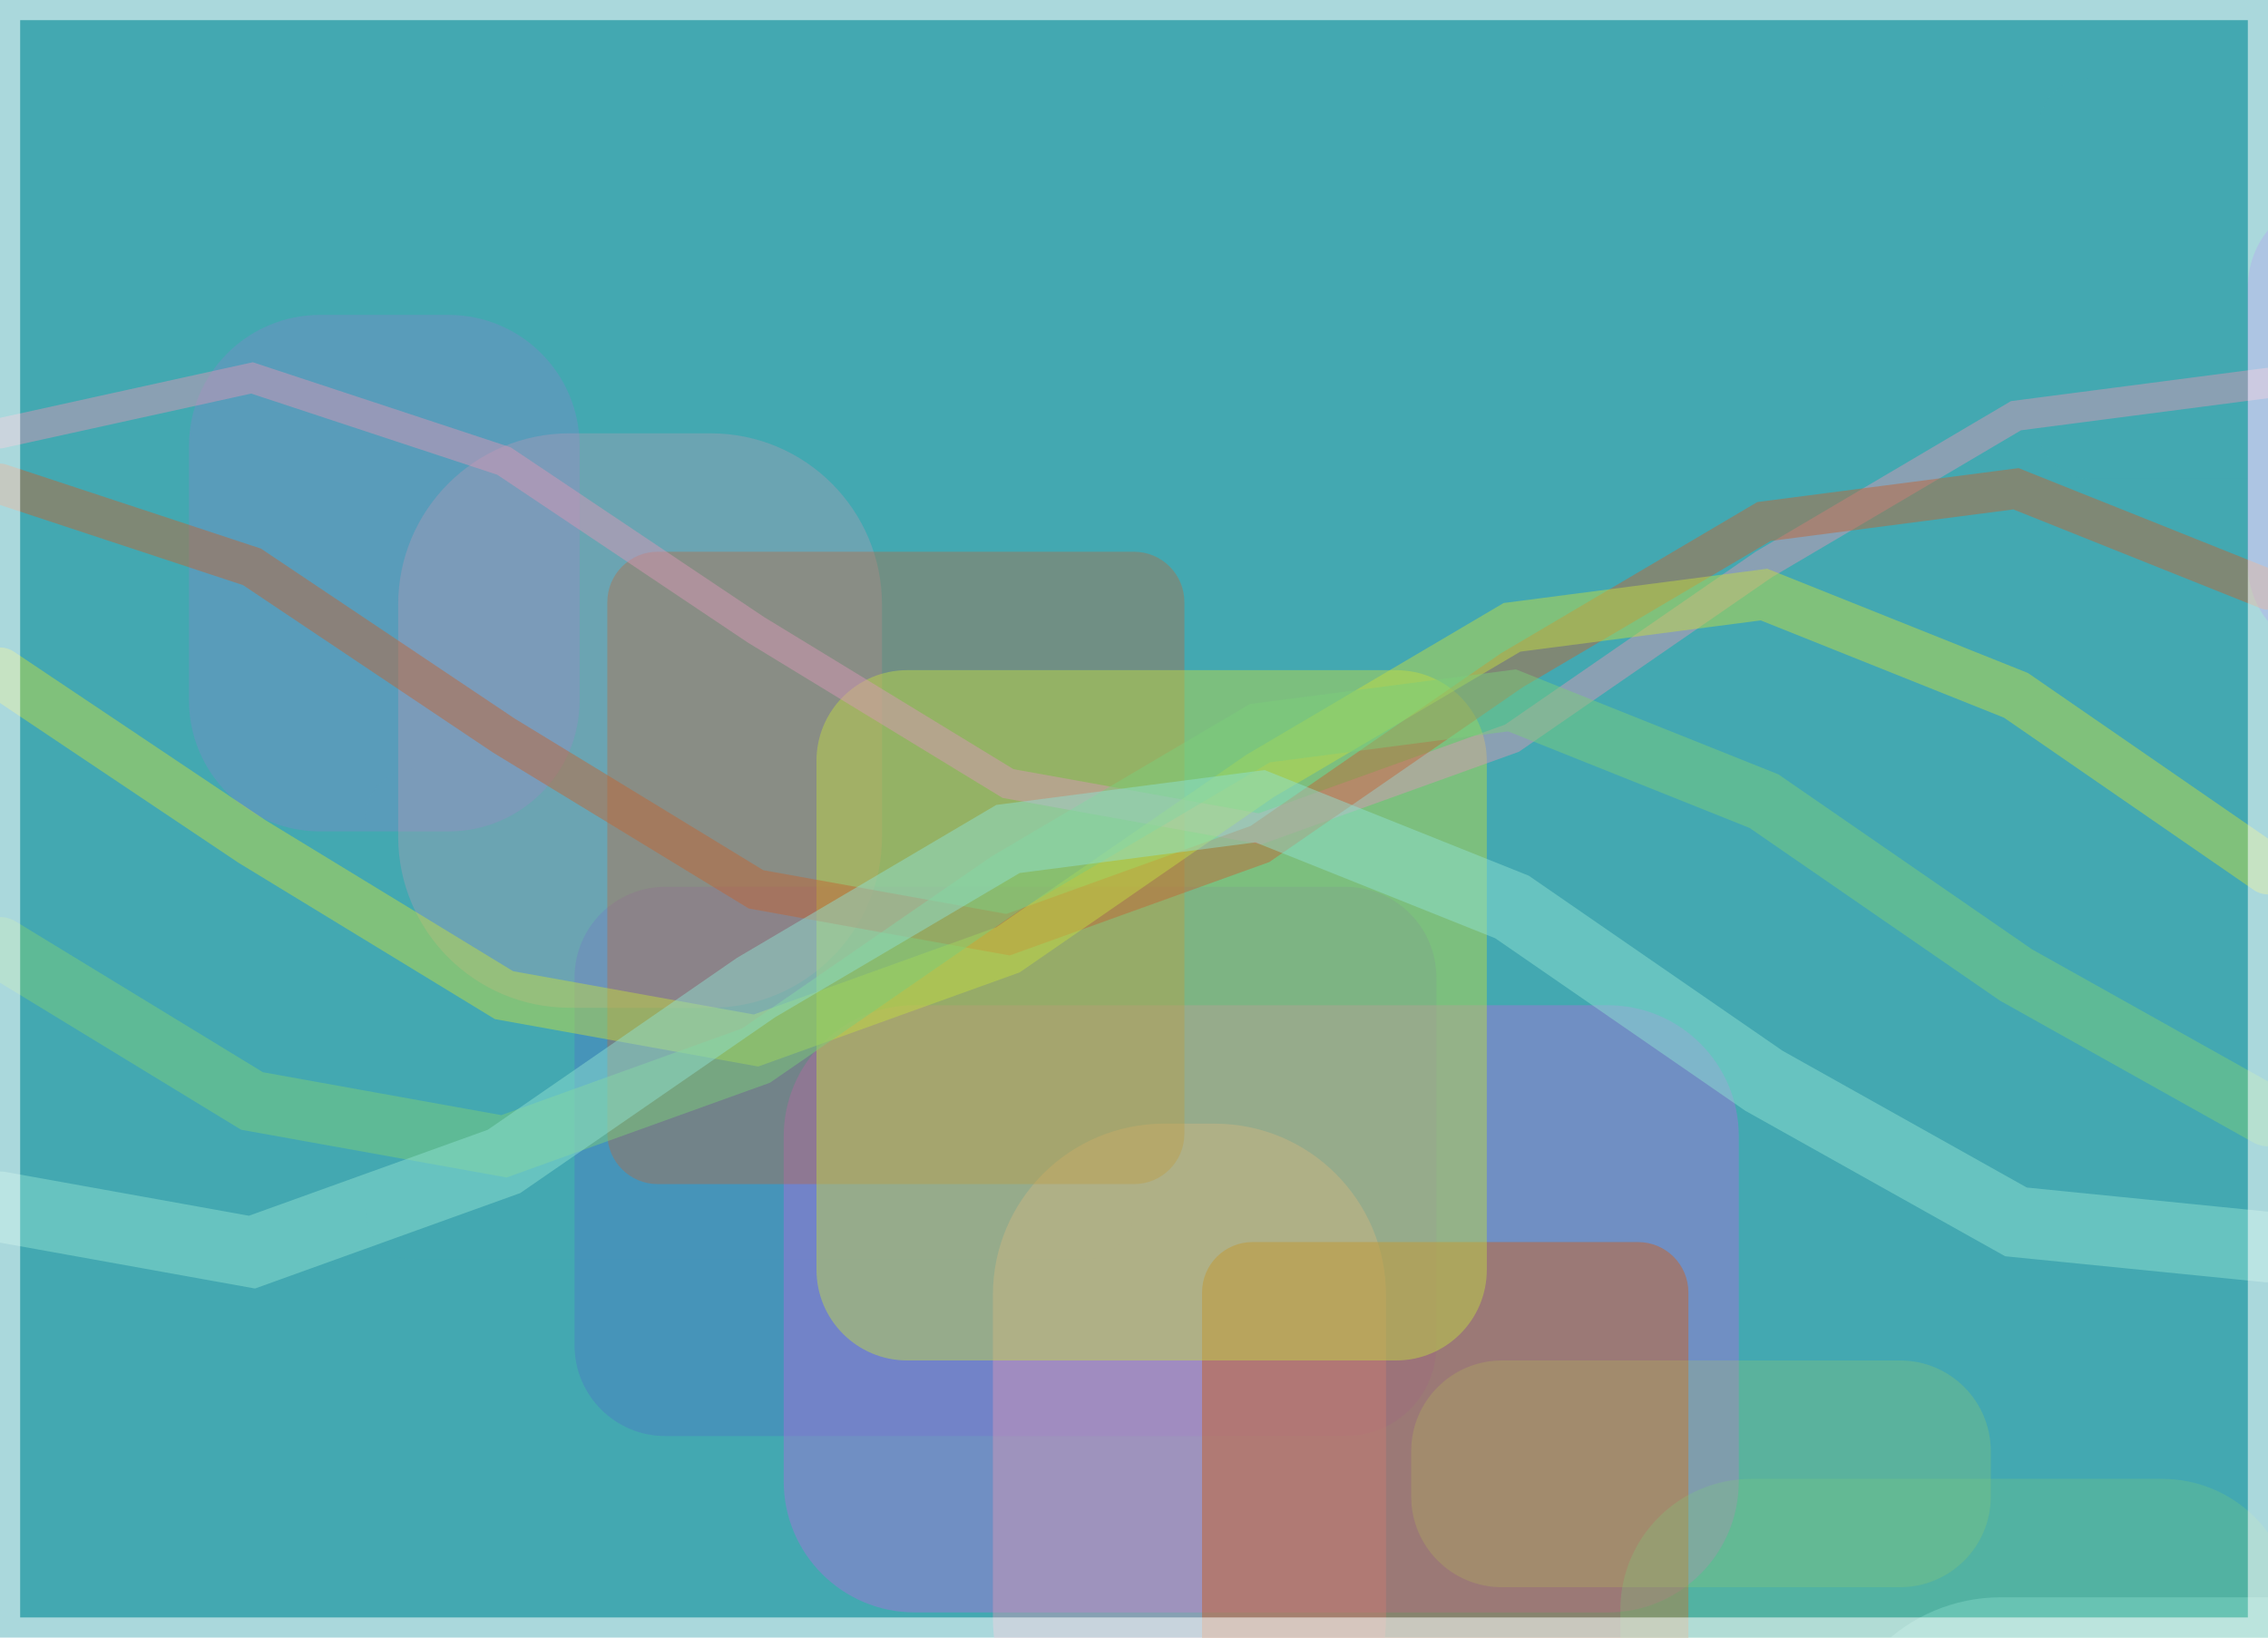
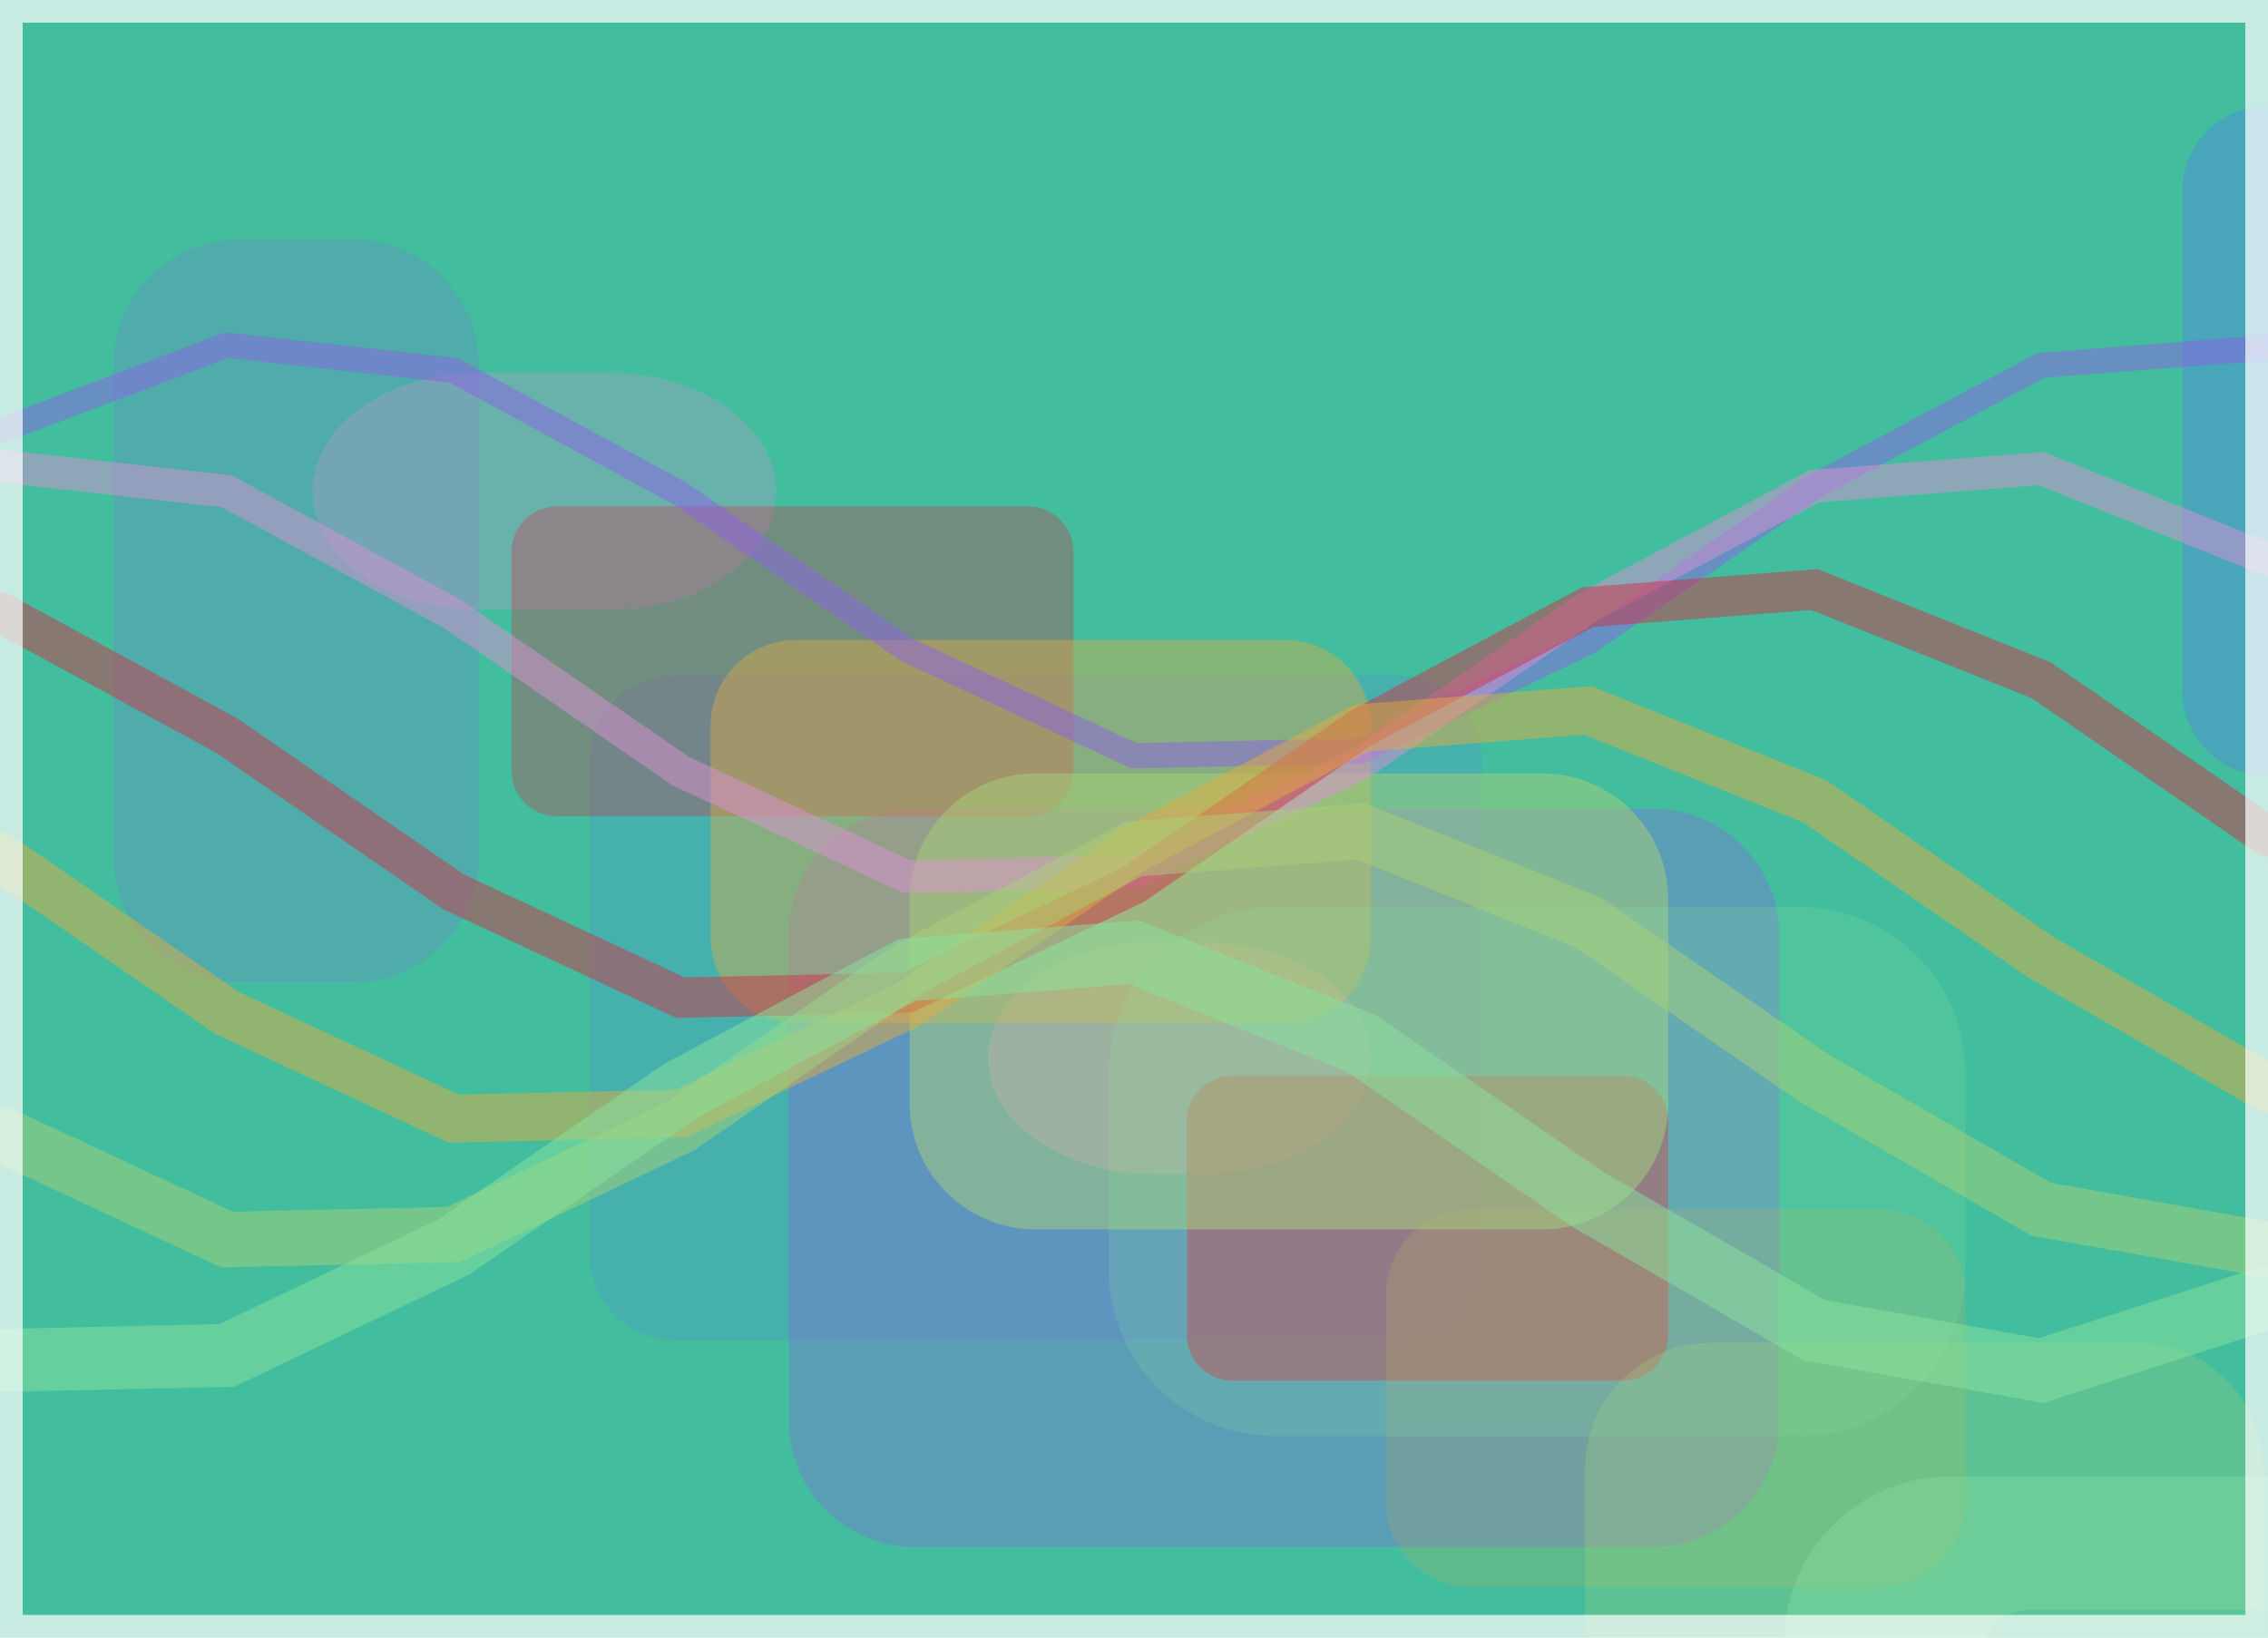
<svg xmlns="http://www.w3.org/2000/svg" viewBox="0 0 900 650" role="img" aria-label="Coral Sky Garden abstract painting">
-   <rect width="900" height="650" fill="hsl(185, 45%, 48%)" />
-   <rect x="145" y="305" width="305" height="195" rx="20" fill="hsl(185, 45%, 48%)" opacity="0.18" />
-   <rect x="228" y="352" width="342" height="218" rx="36" fill="hsl(234, 57%, 56%)" opacity="0.27" />
-   <rect x="311" y="399" width="379" height="241" rx="52" fill="hsl(283, 69%, 64%)" opacity="0.36" />
-   <rect x="394" y="446" width="156" height="264" rx="68" fill="hsl(332, 45%, 72%)" opacity="0.45" />
-   <rect x="477" y="493" width="193" height="287" rx="20" fill="hsl(21, 57%, 48%)" opacity="0.54" />
-   <rect x="560" y="540" width="230" height="90" rx="36" fill="hsl(70, 69%, 56%)" opacity="0.18" />
-   <rect x="643" y="587" width="267" height="113" rx="52" fill="hsl(119, 45%, 64%)" opacity="0.27" />
-   <rect x="726" y="634" width="304" height="136" rx="68" fill="hsl(168, 57%, 72%)" opacity="0.36" />
-   <rect x="809" y="31" width="341" height="159" rx="20" fill="hsl(185, 45%, 48%)" opacity="0.45" />
-   <rect x="892" y="78" width="378" height="182" rx="36" fill="hsl(234, 57%, 56%)" opacity="0.54" />
-   <rect x="75" y="125" width="155" height="205" rx="52" fill="hsl(283, 69%, 64%)" opacity="0.18" />
-   <rect x="158" y="172" width="192" height="228" rx="68" fill="hsl(332, 45%, 72%)" opacity="0.27" />
-   <rect x="241" y="219" width="229" height="251" rx="20" fill="hsl(21, 57%, 48%)" opacity="0.36" />
-   <rect x="324" y="266" width="266" height="274" rx="36" fill="hsl(70, 69%, 56%)" opacity="0.45" />
-   <polyline points="0,172 100,150 200,183 300,250 400,311 500,329 600,293 700,224 800,165 900,152" fill="none" stroke="hsl(332, 45%, 72%)" stroke-width="12" opacity="0.48" stroke-linecap="round" />
-   <polyline points="0,192 100,225 200,292 300,353 400,371 500,335 600,266 700,207 800,194 900,234" fill="none" stroke="hsl(21, 57%, 48%)" stroke-width="16" opacity="0.48" stroke-linecap="round" />
-   <polyline points="0,267 100,334 200,395 300,413 400,377 500,308 600,249 700,236 800,276 900,345" fill="none" stroke="hsl(70, 69%, 56%)" stroke-width="20" opacity="0.48" stroke-linecap="round" />
-   <polyline points="0,376 100,437 200,455 300,419 400,350 500,291 600,278 700,318 800,387 900,443" fill="none" stroke="hsl(119, 45%, 64%)" stroke-width="24" opacity="0.48" stroke-linecap="round" />
-   <polyline points="0,479 100,497 200,461 300,392 400,333 500,320 600,360 700,429 800,485 900,495" fill="none" stroke="hsl(168, 57%, 72%)" stroke-width="28" opacity="0.48" stroke-linecap="round" />
-   <rect x="0" y="0" width="900" height="650" fill="none" stroke="rgba(255,255,255,.55)" stroke-width="16" />
+   <rect width="900" height="650" fill="hsl(165, 48%, 50%)" />
+   <rect x="155" y="215" width="315" height="235" rx="18" fill="hsl(165, 48%, 50%)" opacity="0.18" />
+   <rect x="234" y="268" width="354" height="264" rx="34" fill="hsl(212, 60%, 57%)" opacity="0.26" />
+   <rect x="313" y="321" width="393" height="293" rx="50" fill="hsl(259, 72%, 64%)" opacity="0.34" />
+   <rect x="392" y="374" width="152" height="92" rx="66" fill="hsl(306, 48%, 71%)" opacity="0.42" />
+   <rect x="471" y="427" width="191" height="121" rx="18" fill="hsl(353, 60%, 50%)" opacity="0.50" />
+   <rect x="550" y="480" width="230" height="150" rx="34" fill="hsl(40, 72%, 57%)" opacity="0.18" />
+   <rect x="629" y="533" width="269" height="179" rx="50" fill="hsl(87, 48%, 64%)" opacity="0.26" />
+   <rect x="708" y="586" width="308" height="208" rx="66" fill="hsl(134, 60%, 71%)" opacity="0.34" />
+   <rect x="787" y="639" width="347" height="237" rx="18" fill="hsl(165, 48%, 50%)" opacity="0.42" />
+   <rect x="866" y="42" width="386" height="266" rx="34" fill="hsl(212, 60%, 57%)" opacity="0.50" />
+   <rect x="45" y="95" width="145" height="295" rx="50" fill="hsl(259, 72%, 64%)" opacity="0.18" />
+   <rect x="124" y="148" width="184" height="94" rx="66" fill="hsl(306, 48%, 71%)" opacity="0.26" />
+   <rect x="203" y="201" width="223" height="123" rx="18" fill="hsl(353, 60%, 50%)" opacity="0.34" />
+   <rect x="282" y="254" width="262" height="152" rx="34" fill="hsl(40, 72%, 57%)" opacity="0.42" />
+   <rect x="361" y="307" width="301" height="181" rx="50" fill="hsl(87, 48%, 64%)" opacity="0.50" />
+   <rect x="440" y="360" width="340" height="210" rx="66" fill="hsl(134, 60%, 71%)" opacity="0.18" />
+   <polyline points="0,171 90,137 180,147 270,196 360,258 450,300 540,298 630,255 720,193 810,145 900,138" fill="none" stroke="hsl(259, 72%, 64%)" stroke-width="10" opacity="0.5" stroke-linecap="round" />
+   <polyline points="0,185 90,195 180,244 270,306 360,348 450,346 540,303 630,241 720,193 810,186 900,222" fill="none" stroke="hsl(306, 48%, 71%)" stroke-width="13" opacity="0.5" stroke-linecap="round" />
+   <polyline points="0,243 90,292 180,354 270,396 360,394 450,351 540,289 630,241 720,234 810,270 900,332" fill="none" stroke="hsl(353, 60%, 50%)" stroke-width="16" opacity="0.5" stroke-linecap="round" />
+   <polyline points="0,340 90,402 180,444 270,442 360,399 450,337 540,289 630,282 720,318 810,380 900,432" fill="none" stroke="hsl(40, 72%, 57%)" stroke-width="19" opacity="0.5" stroke-linecap="round" />
+   <polyline points="0,450 90,492 180,490 270,447 360,385 450,337 540,330 630,366 720,428 810,480 900,496" fill="none" stroke="hsl(87, 48%, 64%)" stroke-width="22" opacity="0.5" stroke-linecap="round" />
+   <polyline points="0,540 90,538 180,495 270,433 360,385 450,378 540,414 630,476 720,528 810,544 900,515" fill="none" stroke="hsl(134, 60%, 71%)" stroke-width="25" opacity="0.5" stroke-linecap="round" />
+   <rect x="0" y="0" width="900" height="650" fill="none" stroke="rgba(255,255,255,.7)" stroke-width="18" />
</svg>
